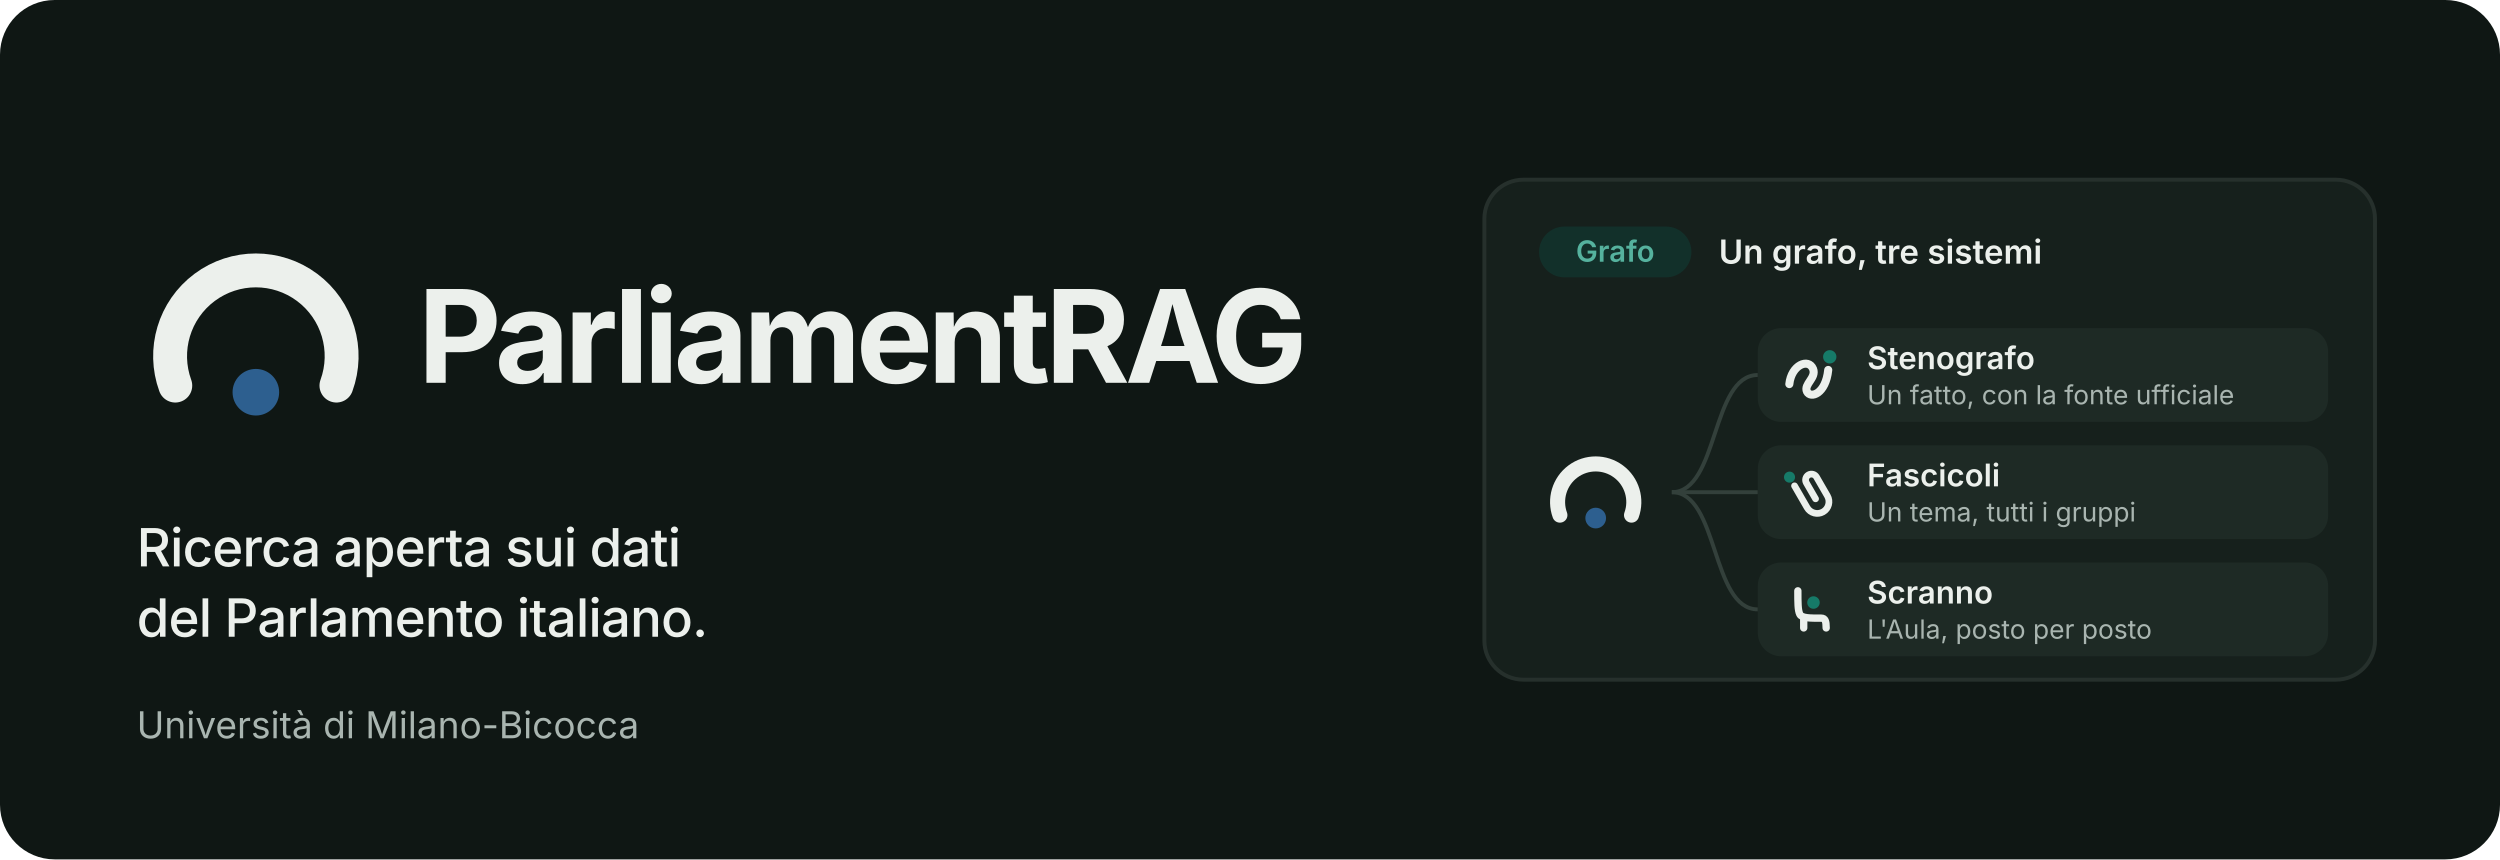
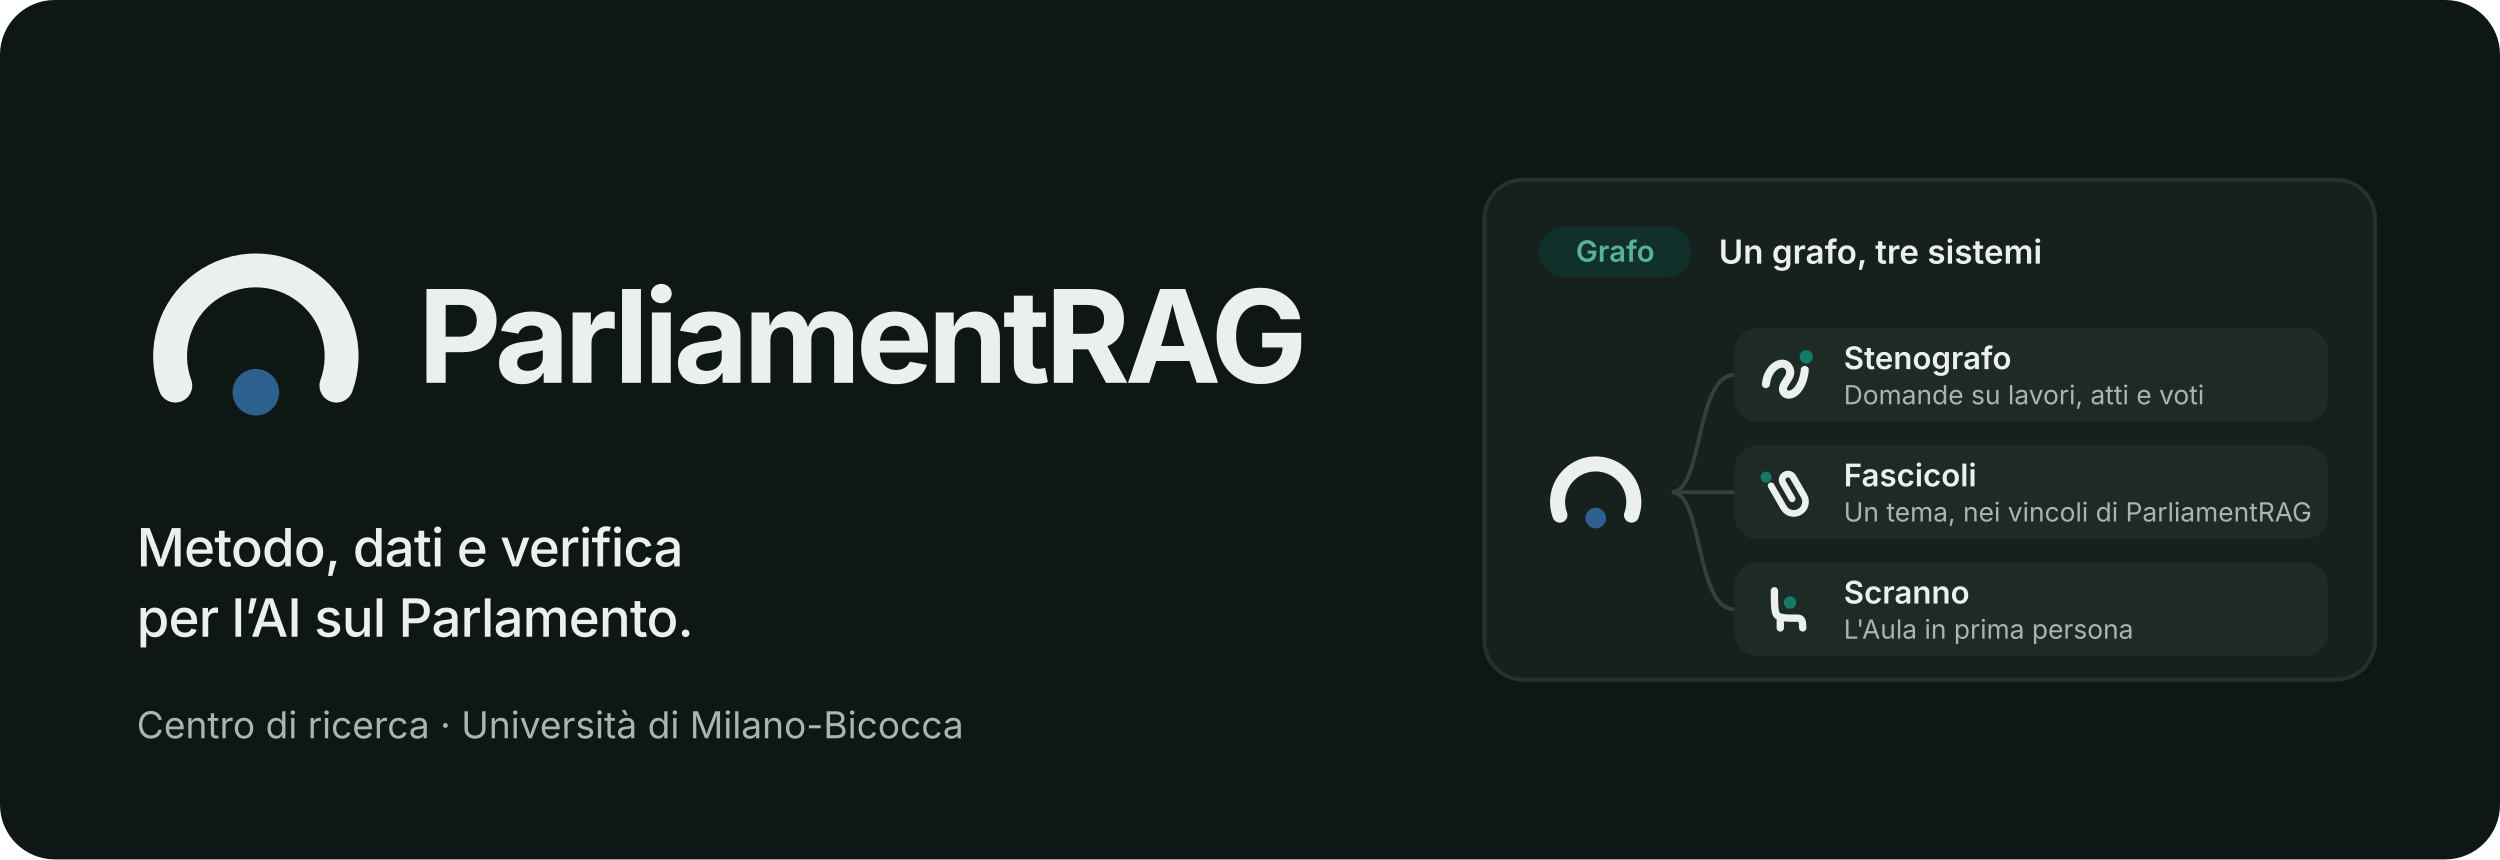
- <svg xmlns="http://www.w3.org/2000/svg" width="1280" height="440" viewBox="0 0 1280 440" role="img" aria-label="ParliamentRAG: ricerca aperta sui dati del Parlamento italiano. Università di Milano-Bicocca.">
+ <svg xmlns="http://www.w3.org/2000/svg" width="1280" height="440" viewBox="0 0 1280 440" role="img" aria-label="ParliamentRAG: metodo, dati e verifica per l'AI sul Parlamento. Centro di ricerca, Università di Milano-Bicocca.">
  <rect width="1280" height="440" rx="28" fill="#0F1714" />
  <svg x="70" y="126" width="122" height="90" viewBox="0 8 224 166">
    <path d="M 35.91 139.73 A 81 81 0 1 1 188.09 139.73" fill="none" stroke="#ECF0EC" stroke-width="32" stroke-linecap="round" />
    <circle cx="112" cy="146" r="22" fill="#2d5f8f" />
  </svg>
  <text x="214" y="196" font-family="Geist, Inter, -apple-system, 'Segoe UI', Helvetica, Arial, sans-serif" font-size="66" font-weight="700" letter-spacing="-2.6" fill="#ECF0EC">ParliamentRAG</text>
-   <text x="70" y="290" font-family="Geist, Inter, -apple-system, 'Segoe UI', Helvetica, Arial, sans-serif" font-size="27" font-weight="500" letter-spacing="-0.4" fill="#ECF0EC">Ricerca aperta sui dati</text>
-   <text x="70" y="326" font-family="Geist, Inter, -apple-system, 'Segoe UI', Helvetica, Arial, sans-serif" font-size="27" font-weight="500" letter-spacing="-0.4" fill="#ECF0EC">del Parlamento italiano.</text>
-   <text x="70" y="378" font-family="Geist, Inter, -apple-system, 'Segoe UI', Helvetica, Arial, sans-serif" font-size="19" fill="#A9B5B0">Università di Milano-Bicocca</text>
+   <text x="70" y="290" font-family="Geist, Inter, -apple-system, 'Segoe UI', Helvetica, Arial, sans-serif" font-size="27" font-weight="500" letter-spacing="-0.4" fill="#ECF0EC">Metodo, dati e verifica</text>
+   <text x="70" y="326" font-family="Geist, Inter, -apple-system, 'Segoe UI', Helvetica, Arial, sans-serif" font-size="27" font-weight="500" letter-spacing="-0.4" fill="#ECF0EC">per l’AI sul Parlamento.</text>
+   <text x="70" y="378" font-family="Geist, Inter, -apple-system, 'Segoe UI', Helvetica, Arial, sans-serif" font-size="19" fill="#A9B5B0">Centro di ricerca · Università di Milano-Bicocca</text>
  <rect x="760" y="92" width="456" height="256" rx="20" fill="#16201C" stroke="#26302C" stroke-width="2" />
  <rect x="788" y="116" width="78" height="26" rx="13" fill="#12302A" />
  <text x="827" y="134" text-anchor="middle" font-family="Geist, Inter, -apple-system, 'Segoe UI', Helvetica, Arial, sans-serif" font-size="15" font-weight="600" fill="#55B29E">Grafo</text>
  <text x="880" y="135" font-family="Geist, Inter, -apple-system, 'Segoe UI', Helvetica, Arial, sans-serif" font-size="17" font-weight="600" fill="#ECF0EC">Un grafo, tre sistemi</text>
  <svg x="790" y="232" width="54" height="40" viewBox="0 8 224 166">
    <path d="M 35.91 139.73 A 81 81 0 1 1 188.09 139.73" fill="none" stroke="#ECF0EC" stroke-width="32" stroke-linecap="round" />
    <circle cx="112" cy="146" r="22" fill="#2d5f8f" />
  </svg>
-   <path d="M856 252 C 880 252, 876 192, 900 192" fill="none" stroke="#33403B" stroke-width="2" />
-   <path d="M856 252 C 880 252, 876 252, 900 252" fill="none" stroke="#33403B" stroke-width="2" />
-   <path d="M856 252 C 880 252, 876 312, 900 312" fill="none" stroke="#33403B" stroke-width="2" />
-   <rect x="900" y="168" width="292" height="48" rx="12" fill="#1E2A25" />
-   <svg x="912" y="177" width="30" height="30" viewBox="3 4 56 58">
+   <path d="M856 252 C 872 252, 868 192, 888 192" fill="none" stroke="#33403B" stroke-width="2" />
+   <path d="M856 252 C 872 252, 868 252, 888 252" fill="none" stroke="#33403B" stroke-width="2" />
+   <path d="M856 252 C 872 252, 868 312, 888 312" fill="none" stroke="#33403B" stroke-width="2" />
+   <rect x="888" y="168" width="304" height="48" rx="12" fill="#1E2A25" />
+   <svg x="900" y="177" width="30" height="30" viewBox="3 4 56 58">
    <path d="M10 42C12 23 29 16 33.5 27C37 36 24 42 27.5 49.5C31 56.5 46 52 48.5 28" fill="none" stroke="#ECF0EC" stroke-width="8" stroke-linecap="round" stroke-linejoin="round" />
    <circle cx="50" cy="15" r="6.6" fill="#167A68" />
  </svg>
-   <text x="956" y="189" font-family="Geist, Inter, -apple-system, 'Segoe UI', Helvetica, Arial, sans-serif" font-size="16" font-weight="600" fill="#ECF0EC">Stenografo</text>
-   <text x="956" y="207" font-family="Geist, Inter, -apple-system, 'Segoe UI', Helvetica, Arial, sans-serif" font-size="13.5" fill="#A9B5B0">Un fatto, con la fonte ufficiale</text>
-   <rect x="900" y="228" width="292" height="48" rx="12" fill="#1E2A25" />
-   <svg x="912" y="237" width="30" height="30" viewBox="-6 -4 64 70">
+   <text x="944" y="189" font-family="Geist, Inter, -apple-system, 'Segoe UI', Helvetica, Arial, sans-serif" font-size="16" font-weight="600" fill="#ECF0EC">Stenografo</text>
+   <text x="944" y="207" font-family="Geist, Inter, -apple-system, 'Segoe UI', Helvetica, Arial, sans-serif" font-size="13.5" fill="#A9B5B0">Domande su lavori, atti e voti</text>
+   <rect x="888" y="228" width="304" height="48" rx="12" fill="#1E2A25" />
+   <svg x="900" y="237" width="30" height="30" viewBox="-6 -4 64 70">
    <g transform="rotate(-30 28 32)">
      <path d="M14 14V44a14 14 0 0 0 28 0V18a7 7 0 0 0-14 0V40" fill="none" stroke="#ECF0EC" stroke-width="8" stroke-linecap="round" stroke-linejoin="round" />
      <circle cx="14" cy="2" r="6.6" fill="#167A68" />
    </g>
  </svg>
-   <text x="956" y="249" font-family="Geist, Inter, -apple-system, 'Segoe UI', Helvetica, Arial, sans-serif" font-size="16" font-weight="600" fill="#ECF0EC">Fascicoli</text>
-   <text x="956" y="267" font-family="Geist, Inter, -apple-system, 'Segoe UI', Helvetica, Arial, sans-serif" font-size="13.5" fill="#A9B5B0">Un tema, tutti i gruppi</text>
-   <rect x="900" y="288" width="292" height="48" rx="12" fill="#1E2A25" />
-   <svg x="912" y="297" width="30" height="30" viewBox="3 1 56 60">
+   <text x="944" y="249" font-family="Geist, Inter, -apple-system, 'Segoe UI', Helvetica, Arial, sans-serif" font-size="16" font-weight="600" fill="#ECF0EC">Fascicoli</text>
+   <text x="944" y="267" font-family="Geist, Inter, -apple-system, 'Segoe UI', Helvetica, Arial, sans-serif" font-size="13.5" fill="#A9B5B0">Un tema, nei vincoli di ParliamentRAG</text>
+   <rect x="888" y="288" width="304" height="48" rx="12" fill="#1E2A25" />
+   <svg x="900" y="297" width="30" height="30" viewBox="3 1 56 60">
    <path d="M18 12C18 24 18 32 20 36C22 40 30 40 42 40C46 40 47 43 47 50M24 40V50" fill="none" stroke="#ECF0EC" stroke-width="7.5" stroke-linecap="round" stroke-linejoin="round" />
    <circle cx="34" cy="24" r="6.4" fill="#167A68" />
  </svg>
-   <text x="956" y="309" font-family="Geist, Inter, -apple-system, 'Segoe UI', Helvetica, Arial, sans-serif" font-size="16" font-weight="600" fill="#ECF0EC">Scranno</text>
-   <text x="956" y="327" font-family="Geist, Inter, -apple-system, 'Segoe UI', Helvetica, Arial, sans-serif" font-size="13.5" fill="#A9B5B0">L'Aula, posto per posto</text>
+   <text x="944" y="309" font-family="Geist, Inter, -apple-system, 'Segoe UI', Helvetica, Arial, sans-serif" font-size="16" font-weight="600" fill="#ECF0EC">Scranno</text>
+   <text x="944" y="327" font-family="Geist, Inter, -apple-system, 'Segoe UI', Helvetica, Arial, sans-serif" font-size="13.5" fill="#A9B5B0">L'Aula in prima persona</text>
</svg>
